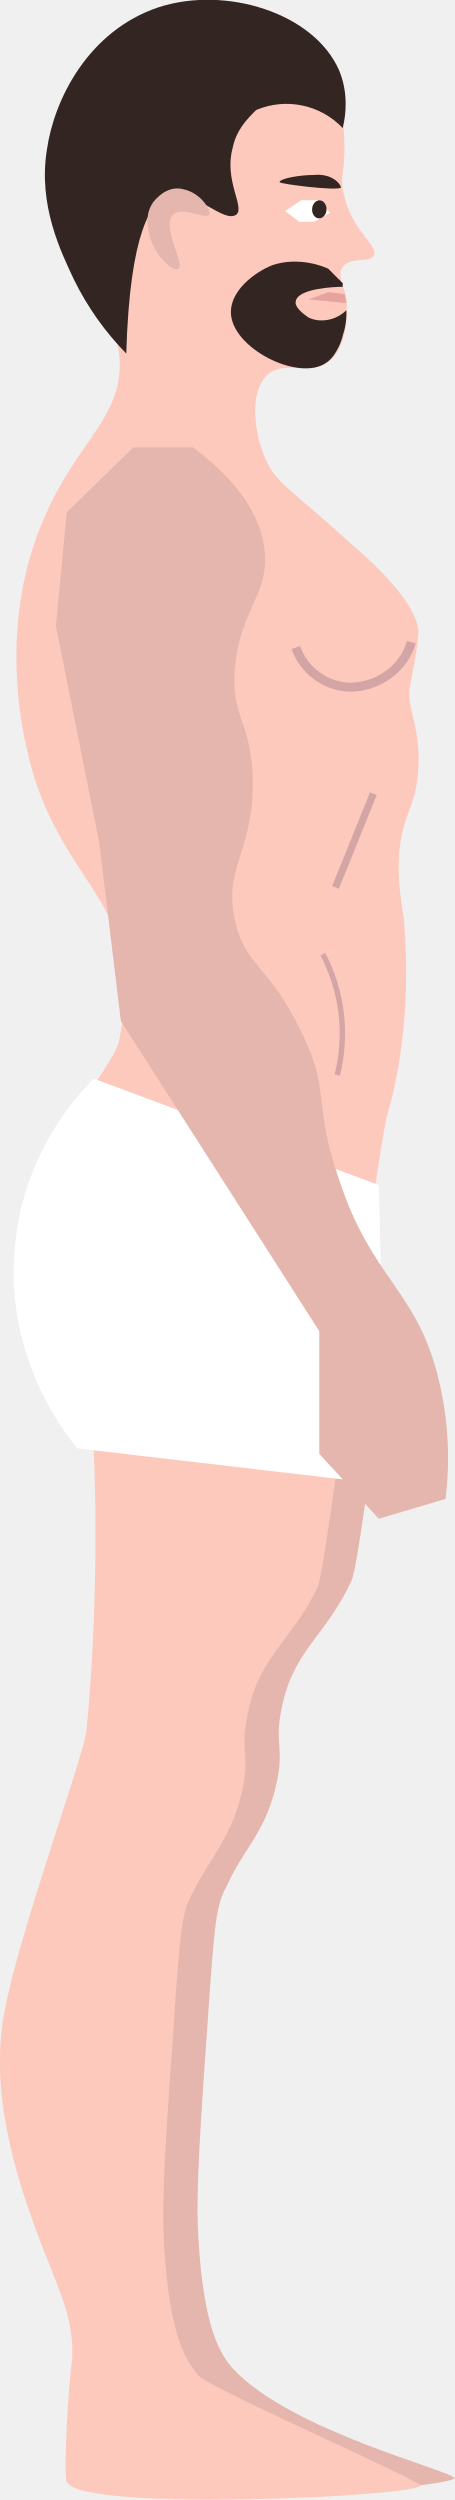
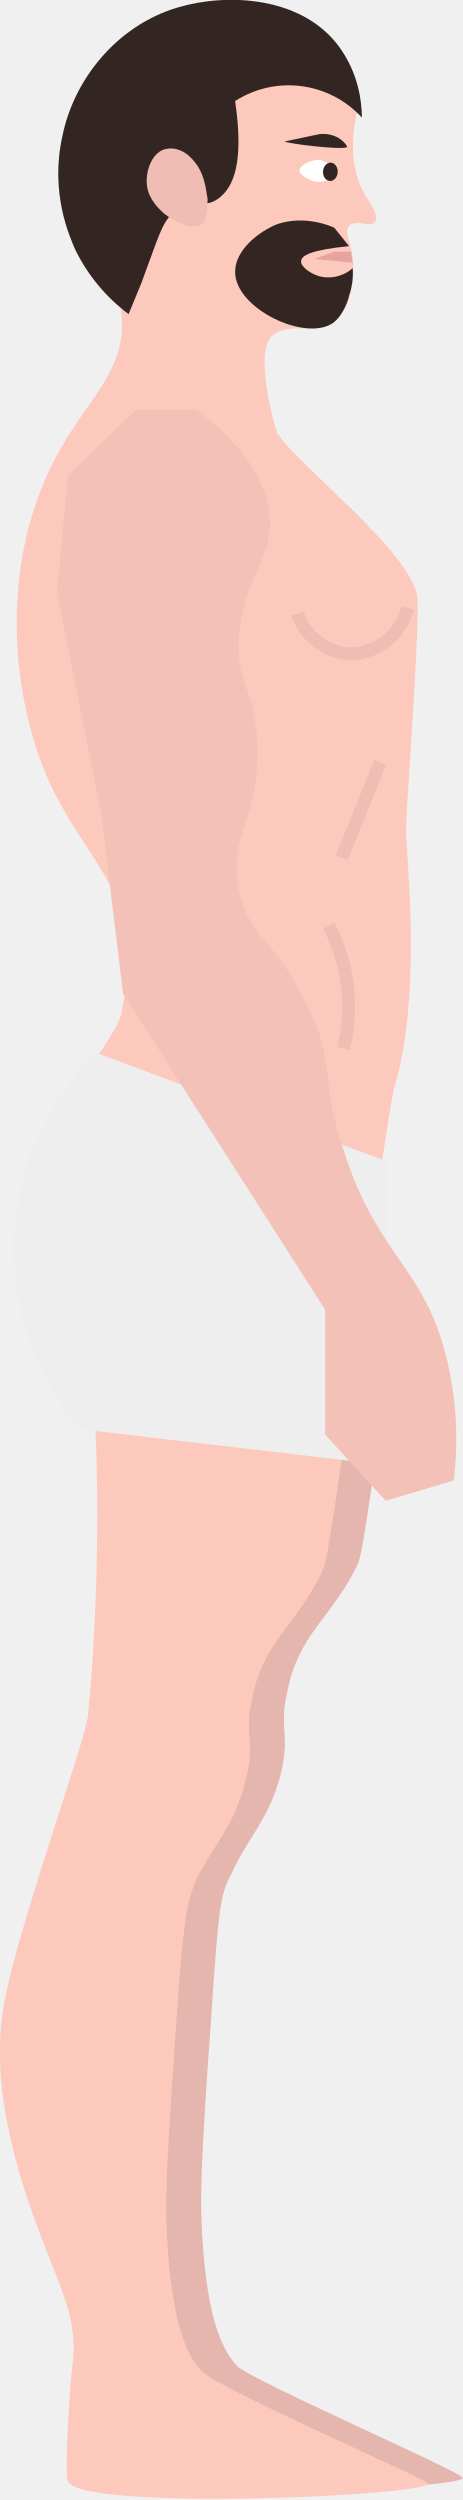
- <svg xmlns="http://www.w3.org/2000/svg" viewBox="0 0 252 1386">
-   <path d="M252 1374c-1 3-99 19-152-23-130-100 39-509 70-583l44-20c-8 61-16 121-19 128-14 31-33 39-39 72-4 19 2 21-3 42-6 26-18 35-27 55-6 11-7 18-11 78-6 83-6 99-5 118 3 52 13 65 19 72 32 35 123 57 123 61z" fill="#e5b6ae" />
-   <path fill="#fff" d="M159 115l9-5 9 1 7 7-9 4h-8l-8-7z" />
-   <path d="M67 29c-23 20-25 85-19 110 10 39 16 41 18 57 4 34-23 48-41 90-26 58-13 117-10 130 15 67 56 81 55 134a246 246 0 0 1-4 27c-3 15-50 69-53 92-2 9-4 31 6 53s23 24 29 45c5 16 8 109 0 192-1 14-43 127-47 166-6 49 15 102 27 132 6 16 13 30 12 51-2 13-5 64-3 68 8 17 195 8 196 2 0-3-115-53-123-61-6-7-16-20-19-72-1-19-1-35 5-118 4-60 5-67 11-78 10-20 21-30 27-55 5-21-1-23 3-42 6-34 25-42 39-72 6-14 32-239 39-263 15-52 9-103 9-107-2-13-3-19-3-32 1-27 10-29 11-53 1-22-6-31-5-43l2-11a157 157 0 0 0 3-20c0-14-19-34-39-51-33-30-40-32-46-46s-9-36 1-46c10-9 26 1 36-9 8-8 9-24 8-34-2-8-5-13-2-17 5-6 14-2 17-6 4-5-12-14-16-33-3-10 0-12 0-28 0-13-3-29-7-36-13-28-81-47-117-16z" fill="#fdc9bc" />
-   <path d="M164 359a33 33 0 0 0 30 22c15 0 30-10 34-25" fill="none" stroke="#d3a5a5" stroke-miterlimit="0" stroke-width="5" />
-   <path d="M207 440l-21 52" fill="none" stroke="#d3a5a5" stroke-miterlimit="0" stroke-width="4" />
-   <path d="M179 529a95 95 0 0 1 8 67" fill="none" stroke="#d3a5a5" stroke-miterlimit="0" stroke-width="3" />
-   <path d="M189 104c0-2-5-8-15-7-8 0-19 2-19 4 0 1 32 5 34 3z" fill="#332622" />
-   <path d="M171 166l11-4 9 1 1 5-21-2z" fill="#e6a39f" />
-   <path d="M190 159v-2l-8-8c-2-1-16-7-31-2-10 4-23 14-23 26 0 20 38 39 53 28 6-4 9-14 9-15a37 37 0 0 0 2-14c-6 6-15 7-21 4-3-2-8-6-7-9 1-7 21-8 26-8z" fill="#332622" />
-   <path fill="#fff" d="M158 117l9-6h9l7 7-9 5h-8l-8-6z" />
-   <ellipse cx="1366" cy="1159" rx="5" ry="4" transform="rotate(-87 222 1264)" fill="#332622" />
-   <path d="M210 657l4 166-171-20c-7-8-43-54-34-118 6-47 33-77 43-87z" fill="#fff" />
-   <path d="M147 308c-1-15-8-36-40-60H74l-37 36-6 63 24 120 12 99 110 172v68l33 36 37-11a184 184 0 0 0-4-67c-12-49-37-55-55-110-15-43-4-49-22-84-17-35-31-35-36-61-6-30 12-38 10-81-2-29-11-30-10-55 2-33 18-42 17-65z" fill="#e5b6ae" />
-   <path d="M190 71a43 43 0 0 0-48-10c-5 5-11 11-13 21-5 18 7 33 2 37-7 5-23-14-37-11-10 3-22 20-24 88a158 158 0 0 1-29-41c-7-15-20-41-15-72 4-28 23-66 62-79 37-12 86 3 100 35 5 12 4 24 2 32z" fill="#332622" />
-   <path d="M116 119c1-3-5-12-14-14-7-2-13 2-17 7-5 7-3 15-2 19 3 11 13 20 16 18 4-2-10-24-3-30 5-5 18 3 20 0z" fill="#e5b6ae" />
+ <svg xmlns="http://www.w3.org/2000/svg" viewBox="0 0 252 1361">
+   <path d="M252 1349c-1 6-188 15-196-2-2-4 7-620 4-624h154c-8 61-16 121-19 128-14 30-33 38-39 72-4 19 2 21-3 42-6 25-18 35-27 55-6 11-7 18-11 78-6 83-6 99-5 118 3 52 13 65 19 72 8 8 123 58 123 61z" fill="#e5b6ae" />
+   <path fill="#fff" d="M159 90l9-5 9 1 7 7-9 4h-8l-8-7z" />
+   <path d="M58 35c-22 31 0 64 8 135 4 35-23 49-41 90-26 59-13 118-10 130 15 68 56 82 55 134a246 246 0 0 1-4 28c-3 15-50 68-53 92-2 9-4 30 6 53s23 24 29 44c5 16 8 110 0 192-1 15-43 128-47 166-6 49 15 103 27 133 6 16 13 30 12 51-2 13-5 64-3 68 8 16 195 8 196 1 0-2-115-52-123-61-6-6-16-20-19-72-1-19-1-34 5-118 4-59 6-66 11-78 10-20 21-29 27-55 5-20-1-22 3-42 6-33 25-41 39-72 6-13 32-238 39-263 15-52 6-126 6-139 1-27 8-115 6-128-5-25-63-69-76-88-1-2-13-44-3-53s26 1 36-10c8-8 9-23 8-33-1-8-5-14-2-17 4-4 11 1 14-2 3-4-4-12-7-18-4-9-8-24-1-48a66 66 0 0 0-16-24C147 0 80 5 58 35z" fill="#fdc9bc" />
+   <path d="M162 334c4 13 16 21 28 22 15 0 28-10 32-25M207 415l-21 52M179 504a95 95 0 0 1 8 67" fill="none" stroke="#efbdb4" stroke-miterlimit="0" stroke-width="7" />
+   <path d="M171 141l11-4h9l1 6-21-2z" fill="#e6a39f" />
+   <path d="M190 134l-8-10c-2-1-16-7-31-2-10 4-23 14-23 26 0 20 38 38 53 28 6-4 9-14 9-15a37 37 0 0 0 2-15 20 20 0 0 1-14 5c-7 0-15-6-14-9 0-3 6-6 26-8z" fill="#332622" />
+   <path class="_panties" d="M210 632l4 166-171-20c-7-8-43-54-34-118 6-47 33-77 43-87z" fill="#eee" />
+   <path d="M189 80c0-1-5-8-15-7l-19 4c0 1 32 5 34 3z" fill="#332622" />
+   <path d="M163 93c0-3 6-6 11-6 4 1 9 4 9 7s-6 5-10 5-10-4-10-6z" fill="#fff" />
+   <ellipse cx="762" cy="733" rx="5" ry="4" transform="rotate(-87 134 720)" fill="#332622" />
+   <path d="M197 64a54 54 0 0 0-69-9c5 34-1 47-9 53s-15 0-25 8c-6 6-7 11-17 38l-7 17a97 97 0 0 1-29-35c-3-7-14-31-7-62 6-30 29-60 63-70 27-8 68-6 88 22 10 14 12 29 12 38z" fill="#332622" />
+   <path d="M103 85c-2-2-7-5-12-4-8 1-12 12-11 20s7 13 9 15c5 4 15 10 21 6 3-3 3-9 3-14-1-4-1-15-10-23z" fill="#efbdb4" />
+   <path d="M147 283c-1-15-8-36-40-60H74l-37 36-6 63 24 120 12 99 110 172v68l33 36 37-11a184 184 0 0 0-4-67c-12-49-37-55-55-110-15-43-4-50-22-84-17-35-31-35-36-61-6-30 12-38 10-81-2-30-11-30-10-55 2-33 18-42 17-65z" fill="#f4c1b8" />
</svg>
